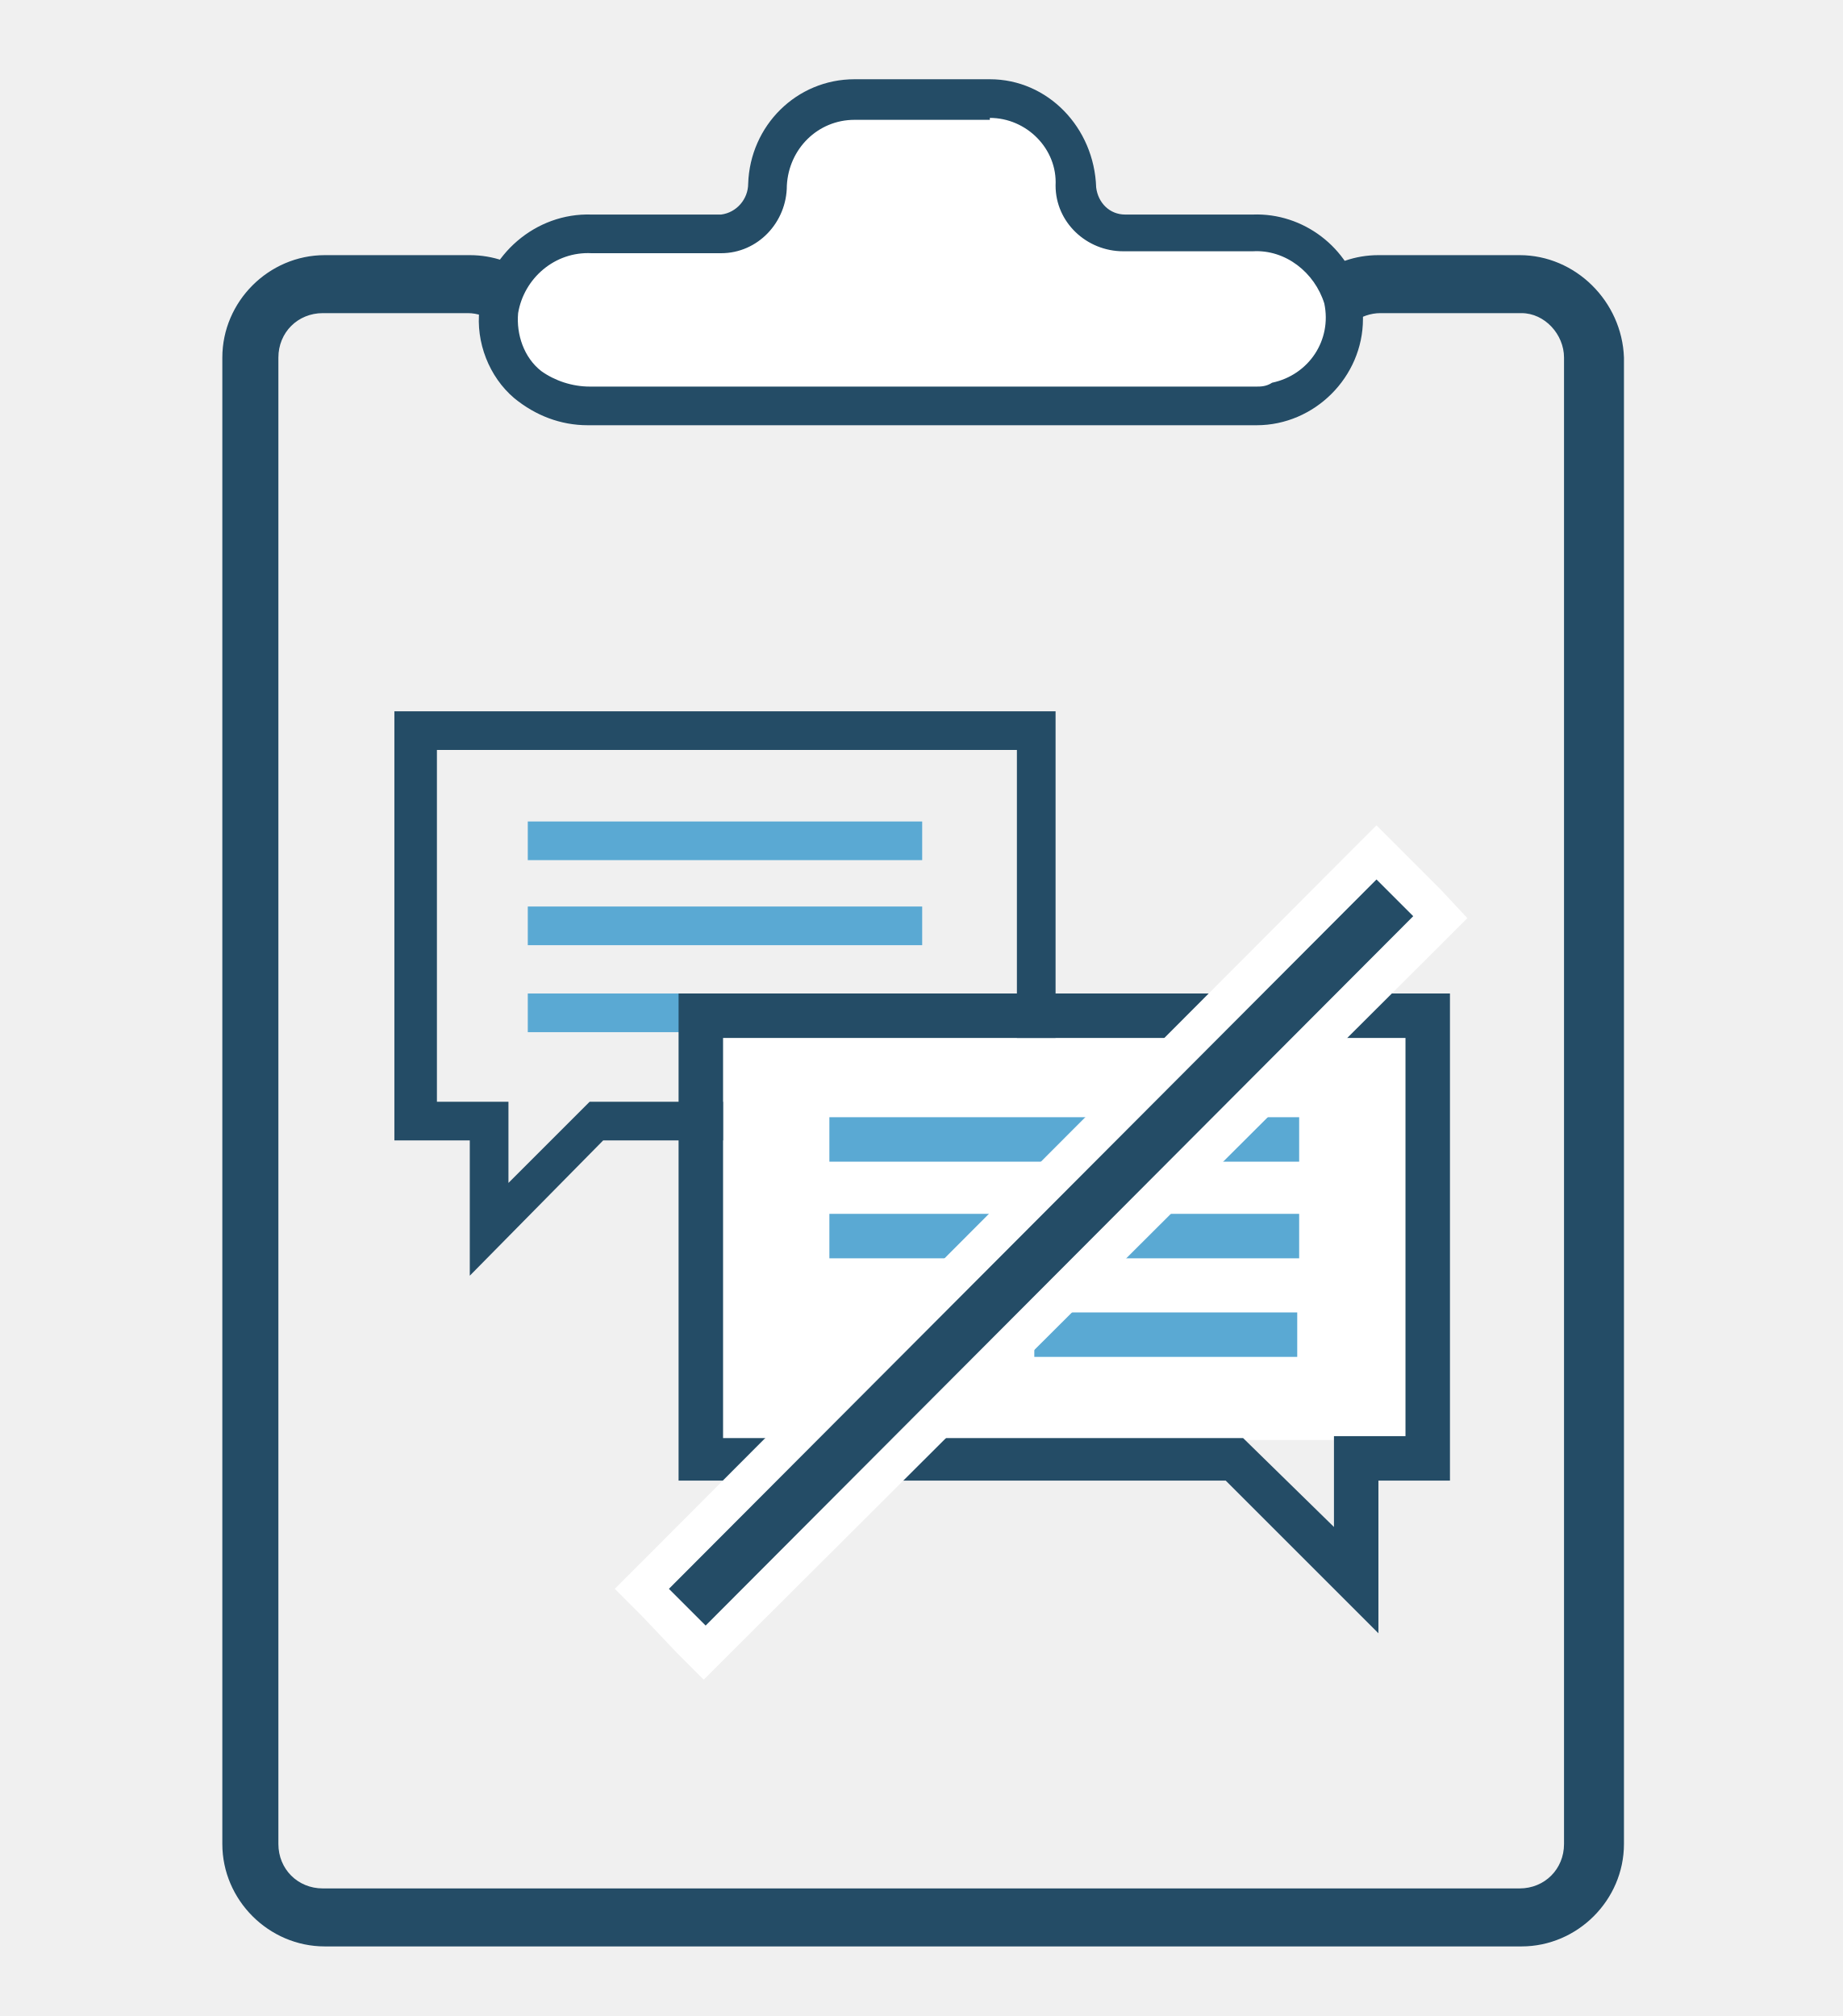
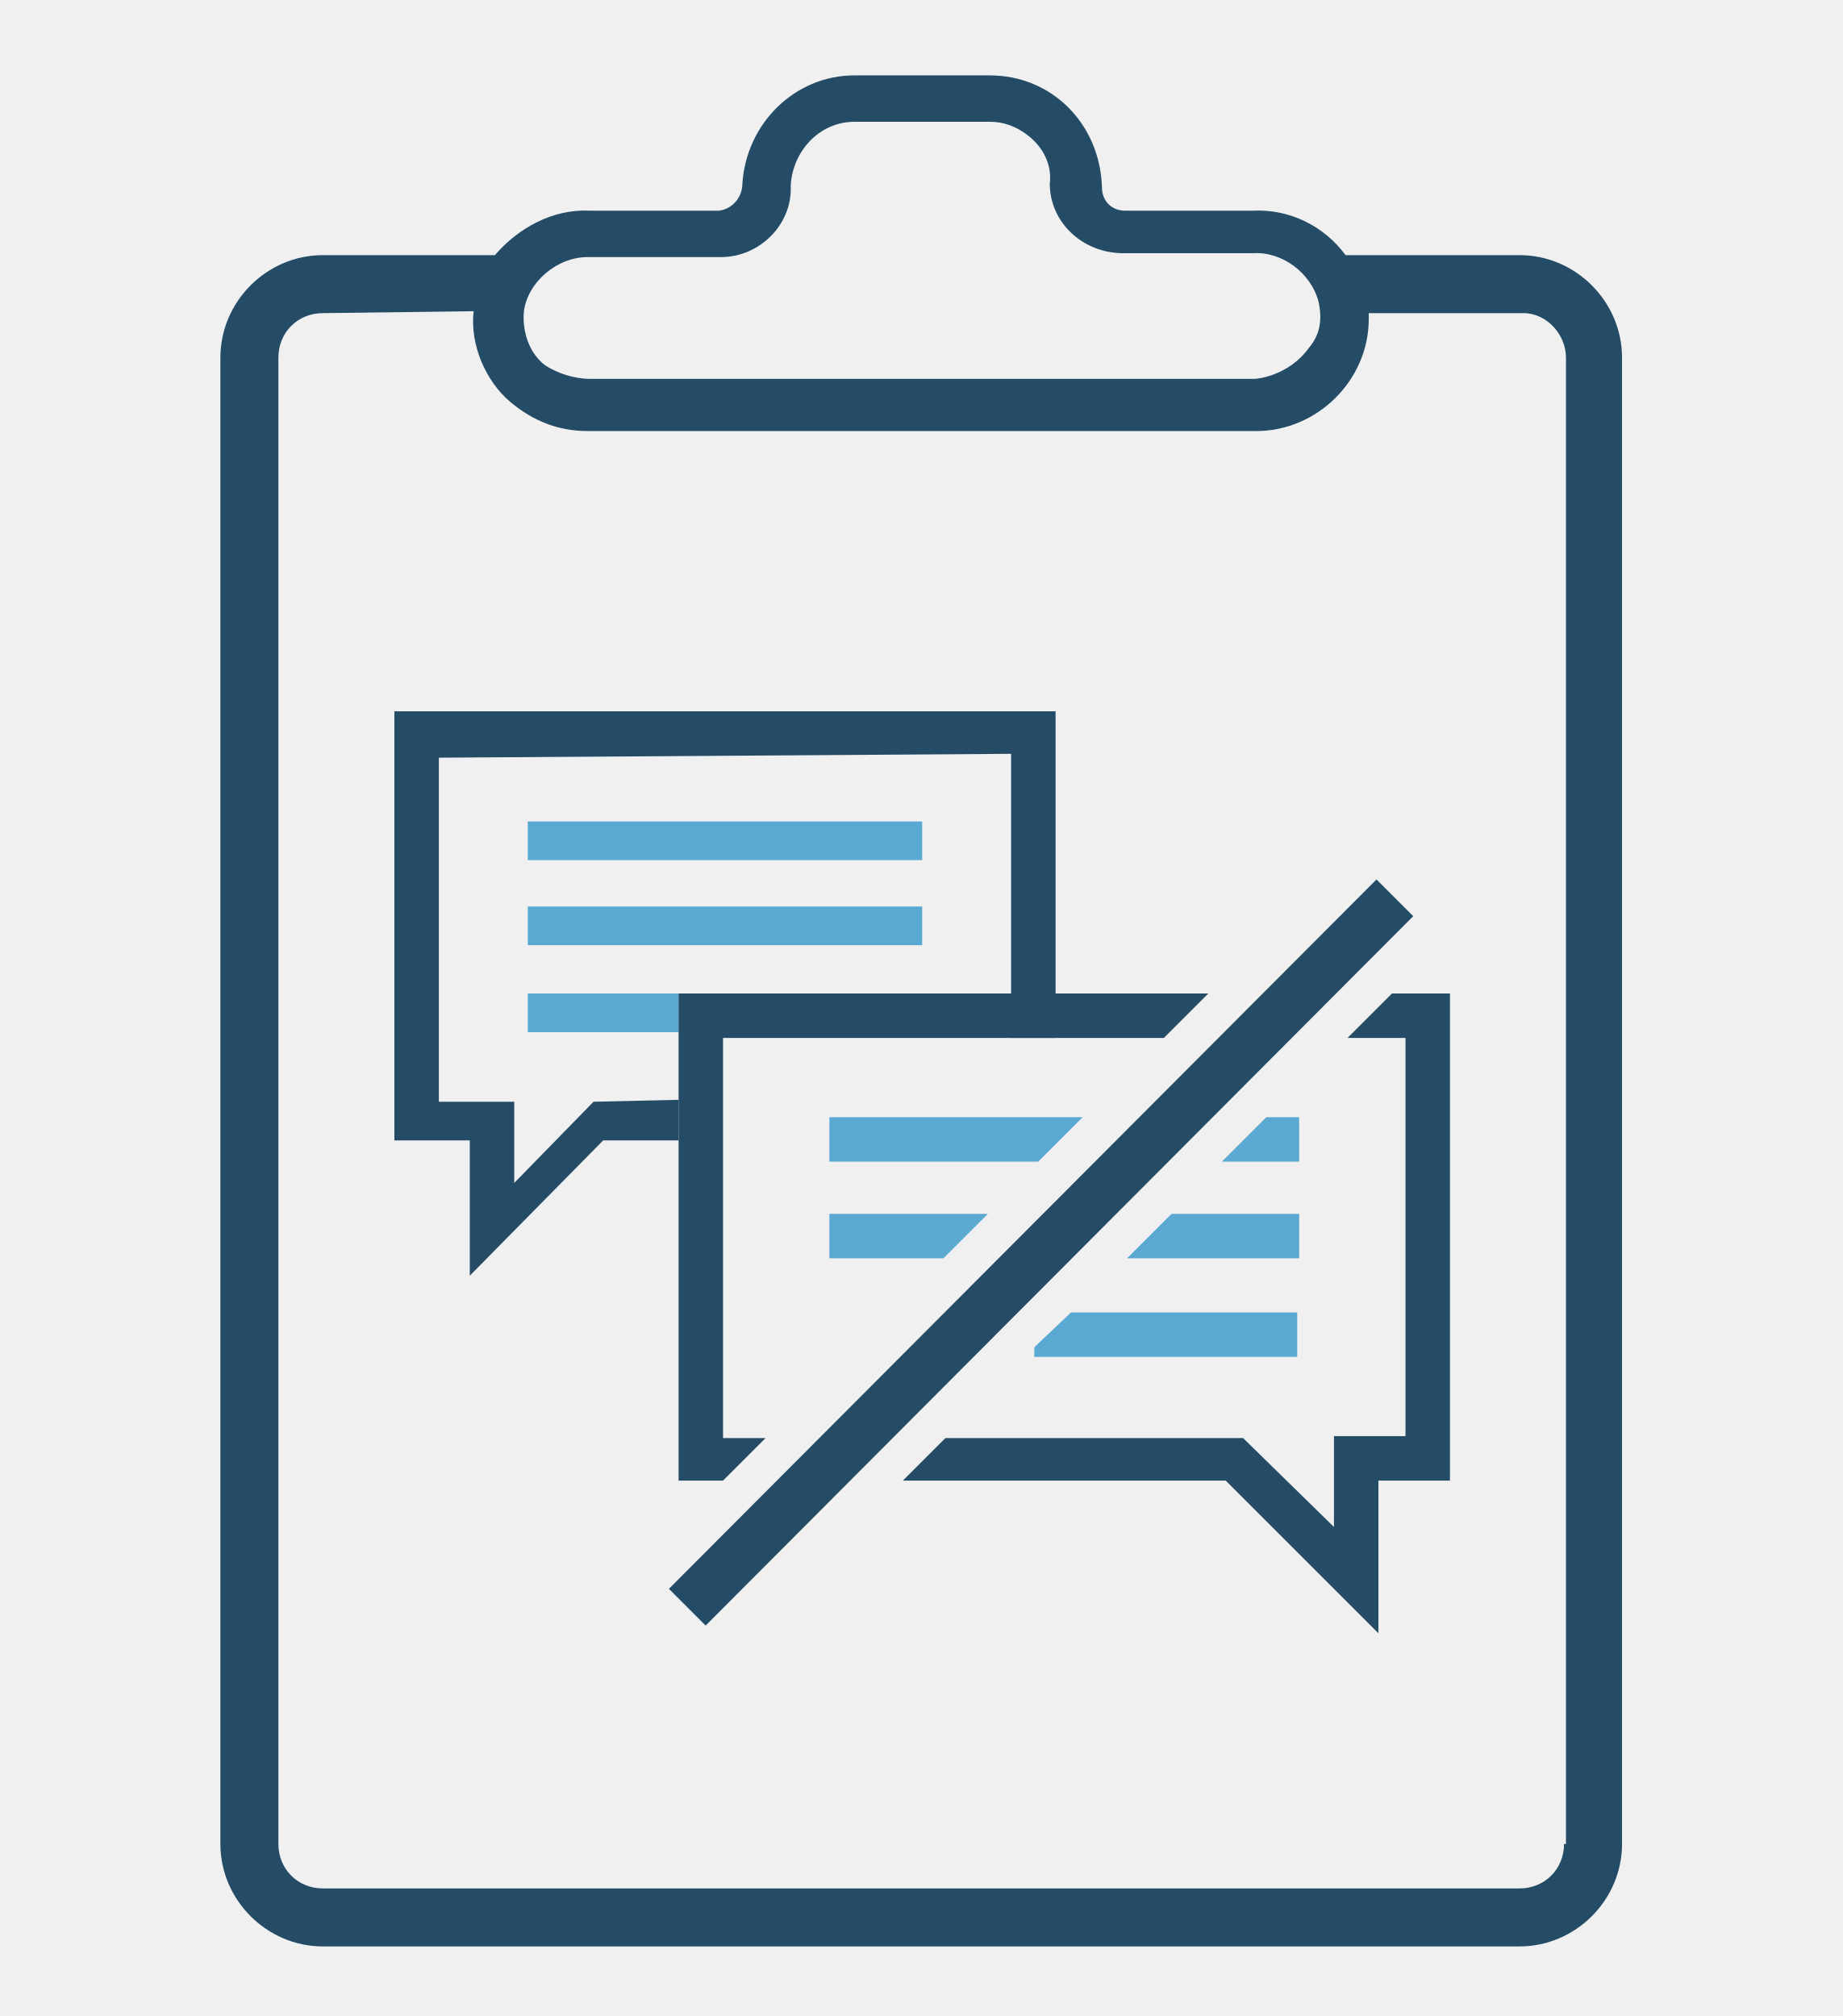
<svg xmlns="http://www.w3.org/2000/svg" version="1.1" id="Layer_1" x="0px" y="0px" viewBox="0 0 95.3 104.3" style="enable-background:new 0 0 95.3 104.3;" xml:space="preserve">
  <style type="text/css">
	.st0{fill:#244C66;}
- 	.st1{fill:#FFFFFF;}
- 	.st2{fill:#5AA9D3;}
+ 	.st1{fill:#5AA9D3;}
</style>
-   <path class="st0" d="M78.6,13.2l-7.3,0c-2.4,0-4.4,1.6-5.1,3.8c-0.9,1.1-1.5,1.3-3.8,1.3H32.9c-2.3,0-2.8-0.1-3.6-1.1  c-0.5-2.4-2.6-4-5-4h-7.5c-2.9,0-5.3,2.4-5.3,5.3v76.9c0,2.9,2.4,5.3,5.3,5.3h61.9c2.9,0,5.3-2.4,5.3-5.3V18.5  C83.9,15.6,81.5,13.2,78.6,13.2z M80.9,18.5v76.9c0,1.3-1,2.3-2.3,2.3H16.7c-1.3,0-2.3-1-2.3-2.3V18.5c0-1.3,1-2.3,2.3-2.3h7.5  c1,0,1.9,0.7,2.1,1.7c0.1,0.5,0.3,0.9,0.6,1.2c1.8,2.1,3.5,2.2,6,2.2h29.6c2.6,0,4.4-0.2,6.3-2.6c0.2-0.2,0.3-0.5,0.4-0.8  c0.2-1,1.2-1.7,2.2-1.7h7.3v0C79.9,16.2,80.9,17.3,80.9,18.5z" />
-   <path class="st1" d="M30.5,21c-1.2,0-2.3-0.4-3.2-1.1c-1.1-1-1.6-2.4-1.5-3.8c0.3-2.3,2.4-4.1,4.8-4h6.7c1.4,0,2.4-1.2,2.4-2.6  c0.1-2.4,2-4.4,4.5-4.4h7c2.5,0,4.4,2.1,4.4,4.5c0,1.3,1.1,2.4,2.5,2.4h6.7c2.2,0,4.1,1.4,4.6,3.5c0.5,2.4-1,4.8-3.5,5.3  C65.6,21,65.3,21,65,21H30.5z" />
-   <path class="st0" d="M51.2,6.1c1.9,0,3.5,1.6,3.4,3.5c0,1.9,1.6,3.4,3.5,3.4h6.7c1.7-0.1,3.2,1.1,3.7,2.7c0.4,1.9-0.8,3.7-2.7,4.1  C65.5,20,65.2,20,65,20H30.5c-0.9,0-1.8-0.3-2.5-0.8c-0.9-0.7-1.3-1.9-1.2-3c0.3-1.8,1.9-3.2,3.8-3.1h6.7c1.9,0,3.4-1.6,3.4-3.5  c0,0,0,0,0,0c0.1-1.9,1.6-3.4,3.5-3.4H51.2 M51.2,4.1h-7c-3,0-5.4,2.4-5.5,5.4c0,0.8-0.6,1.5-1.4,1.6c0,0,0,0,0,0h-6.7  c-2.9-0.1-5.4,2.1-5.8,4.9c-0.2,1.7,0.5,3.5,1.8,4.6c1.1,0.9,2.4,1.4,3.8,1.4H65c3,0,5.5-2.5,5.5-5.5c0-0.4,0-0.8-0.1-1.1  c-0.6-2.6-3-4.4-5.6-4.3h-6.6c-0.8,0-1.4-0.6-1.5-1.4C56.6,6.6,54.2,4.1,51.2,4.1L51.2,4.1L51.2,4.1z" />
-   <path id="Shape" class="st0" d="M24.3,66v-7h-3.9V36.8h34.2V59H31.2L24.3,66z M22.6,57l3.7,0v4.2l4.2-4.2h22.1V38.8l-30,0  C22.6,38.8,22.6,57,22.6,57z" />
-   <rect id="Rectangle-path" x="27.3" y="46.9" class="st2" width="20.4" height="2" />
-   <rect id="Rectangle-path-2" x="27.3" y="42.5" class="st2" width="20.4" height="2" />
-   <rect id="Rectangle-path-3" x="27.3" y="51.4" class="st2" width="11.1" height="2" />
-   <rect x="37.4" y="53.7" class="st1" width="35.3" height="20.8" />
-   <path id="Shape-2" class="st0" d="M63.4,76.6H35.1V51.4H75v25.2h-3.7v7.9L63.4,76.6z M72.7,53.7H37.4v20.7h26.9L69,79v-4.7h3.7  L72.7,53.7L72.7,53.7z" />
-   <rect id="Rectangle-path-4" x="42.9" y="62.8" class="st2" width="24.3" height="2.3" />
-   <rect id="Rectangle-path-5" x="42.9" y="57.8" class="st2" width="24.3" height="2.3" />
-   <rect id="Rectangle-path-6" x="53.5" y="67.9" class="st2" width="13.6" height="2.3" />
-   <polygon class="st0" points="33.2,82.2 71.2,44.1 74.5,47.4 36.5,85.5 " />
-   <path class="st1" d="M71.2,45.5l1.9,1.9L36.5,84.1l-1.9-1.9L71.2,45.5 M71.2,42.7l-1.4,1.4L33.2,80.8l-1.4,1.4l1.4,1.4l1.8,1.9  l1.4,1.4l1.4-1.4l36.7-36.6l1.4-1.4L74.5,46l-1.9-1.9L71.2,42.7L71.2,42.7L71.2,42.7z" />
+   <path class="st0" d="M78.6,13.2h-9c-1.1-1.5-2.9-2.4-4.8-2.3h-6.6c-0.7,0-1.2-0.5-1.2-1.2c-0.1-3.3-2.6-5.8-5.8-5.8h-7  c-3.1,0-5.6,2.5-5.8,5.6c0,0.7-0.5,1.3-1.2,1.4h-6.7c-1.9-0.1-3.7,0.9-4.9,2.3h-8.9c-2.9,0-5.3,2.4-5.3,5.3v76.9  c0,2.9,2.4,5.3,5.3,5.3h61.9c2.9,0,5.3-2.4,5.3-5.3V18.5C83.9,15.6,81.5,13.2,78.6,13.2z M30.4,13.3c0.1,0,0.1,0,0.2,0h6.7  c2,0,3.7-1.7,3.6-3.7c0.1-1.8,1.5-3.3,3.3-3.3h7c0.9,0,1.7,0.4,2.3,1c0.6,0.6,0.9,1.4,0.8,2.2c0,2,1.7,3.6,3.8,3.6l6.7,0  c1.5-0.1,3,1,3.4,2.5c0.2,0.9,0.1,1.7-0.5,2.4c-1,1.4-2.6,1.6-2.8,1.6H30.5c-0.8,0-1.7-0.3-2.3-0.7c-0.8-0.6-1.2-1.7-1.1-2.8  C27.3,14.6,28.8,13.3,30.4,13.3z M80.9,95.4c0,1.3-1,2.3-2.3,2.3H16.7c-1.3,0-2.3-1-2.3-2.3V18.5c0-1.3,1-2.3,2.3-2.3l7.8-0.1  c-0.2,1.7,0.6,3.6,1.9,4.7c1.2,1,2.5,1.5,4,1.5H65c3.1,0,5.8-2.6,5.8-5.8c0-0.1,0-0.2,0-0.3h8c1.2,0,2.2,1.1,2.2,2.3V95.4z" />
+   <rect id="Rectangle-path" x="27.3" y="46.9" class="st1" width="20.4" height="2" />
+   <rect id="Rectangle-path-2" x="27.3" y="42.5" class="st1" width="20.4" height="2" />
+   <rect id="Rectangle-path-3" x="27.3" y="51.4" class="st1" width="7.8" height="2" />
+   <polygon class="st0" points="35.1,56.9 30.7,57 26.6,61.2 26.6,57 22.7,57 22.7,39.2 52.3,39 52.3,53.7 54.6,53.7 54.6,36.8   20.4,36.8 20.4,59 24.3,59 24.3,66 31.2,59 35.1,59 " />
+   <polygon class="st0" points="34.6,82.2 71.2,45.5 73.1,47.4 36.5,84.1 " />
+   <g>
+     <polygon class="st0" points="69.7,53.7 72.7,53.7 72.7,74.3 69,74.3 69,79 64.3,74.4 48.9,74.4 46.7,76.6 63.4,76.6 71.3,84.5    71.3,76.6 75,76.6 75,51.4 72,51.4  " />
+     <polygon class="st0" points="39.6,74.4 37.4,74.4 37.4,53.7 60.2,53.7 62.5,51.4 35.1,51.4 35.1,76.6 37.4,76.6  " />
+   </g>
+   <g>
+     <polygon class="st1" points="56,57.8 42.9,57.8 42.9,60.1 53.7,60.1  " />
+     <polygon class="st1" points="63.2,60.1 67.2,60.1 67.2,57.8 65.5,57.8  " />
+   </g>
+   <g>
+     <polygon class="st1" points="51.1,62.8 42.9,62.8 42.9,65.1 48.8,65.1  " />
+     <polygon class="st1" points="58.3,65.1 67.2,65.1 67.2,62.8 60.6,62.8  " />
+   </g>
+   <polygon class="st1" points="53.5,69.7 53.5,70.2 67.1,70.2 67.1,67.9 55.4,67.9 " />
</svg>
